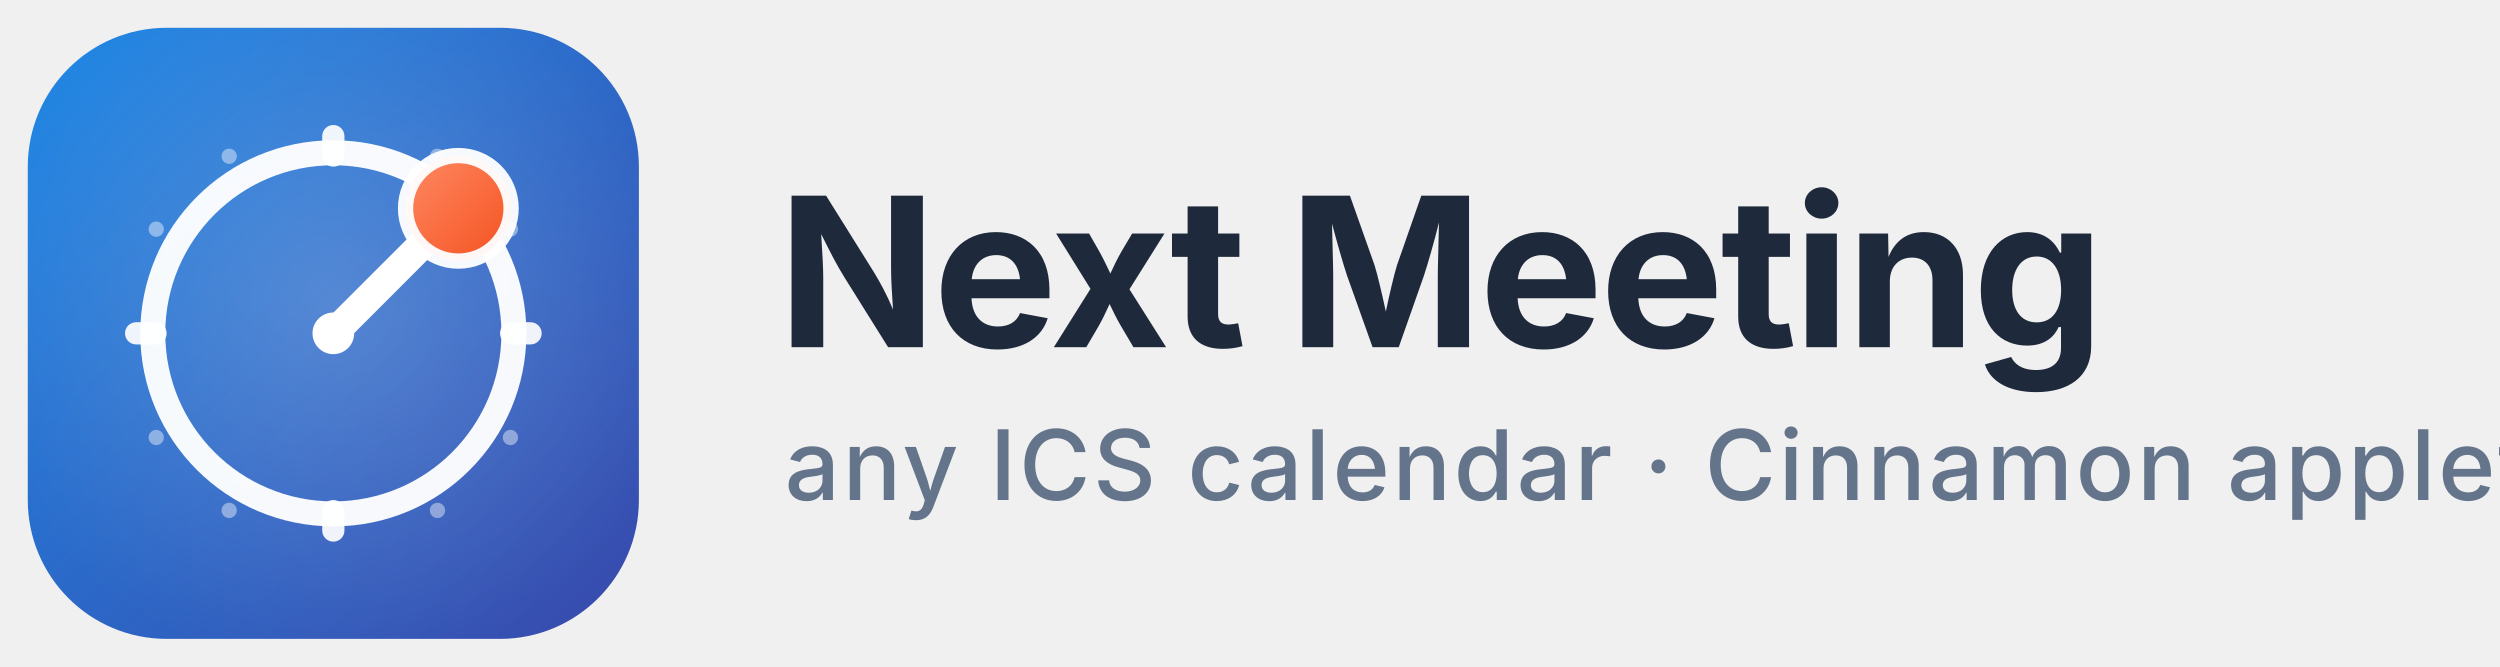
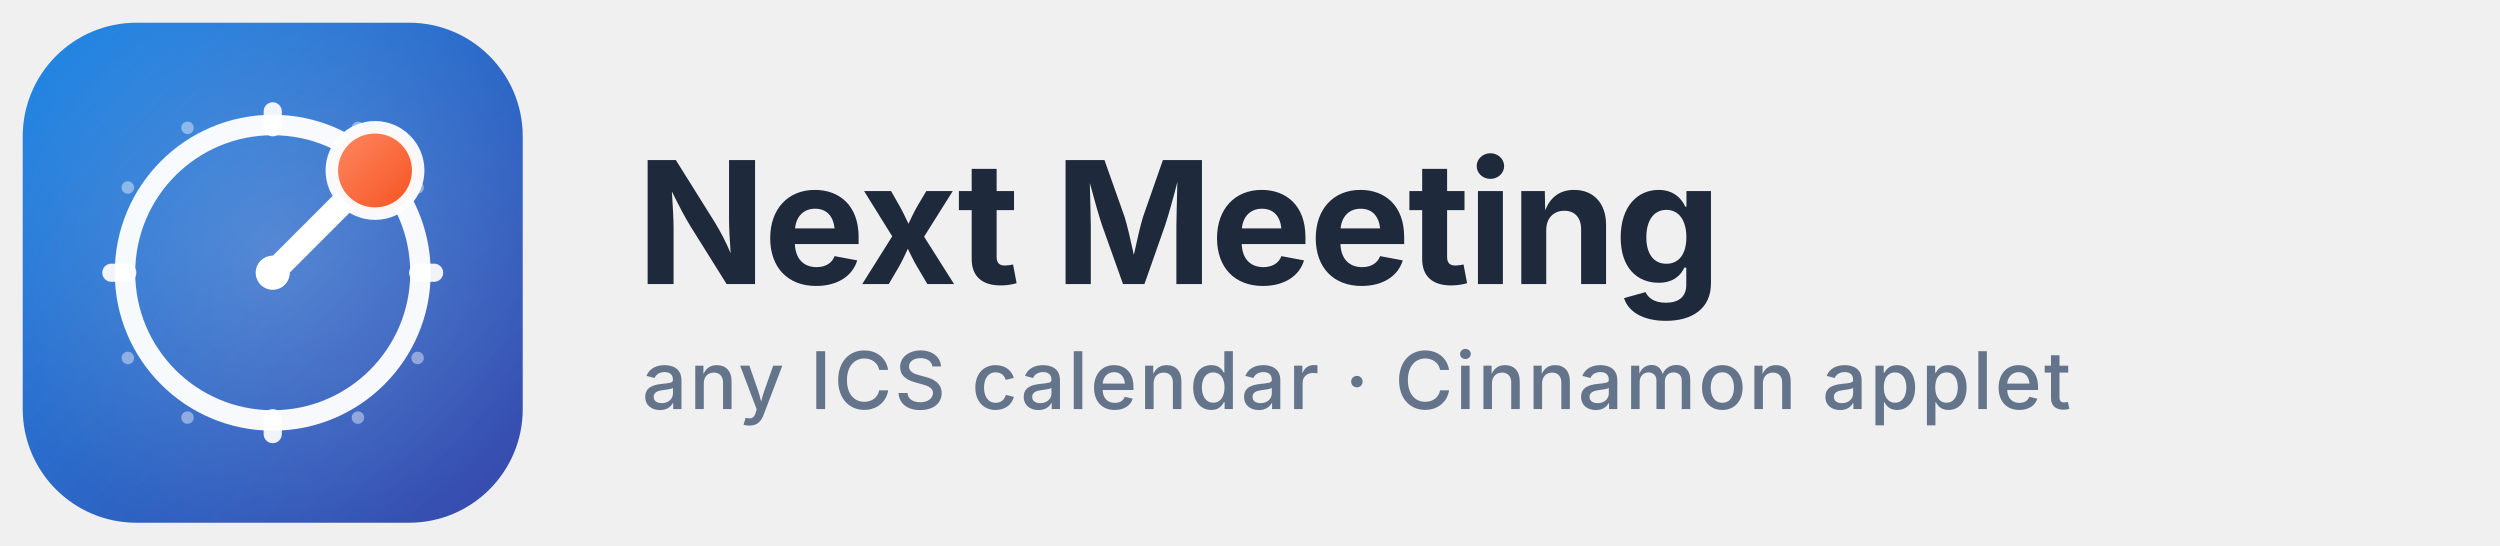
- <svg xmlns="http://www.w3.org/2000/svg" viewBox="0 0 360 96" width="360" height="96" role="img" aria-label="Next Meeting logo">
+ <svg xmlns="http://www.w3.org/2000/svg" viewBox="0 0 440 96" width="440" height="96" role="img" aria-label="Next Meeting logo">
  <defs>
    <linearGradient id="lg-tile" x1="0" y1="0" x2="1" y2="1">
      <stop offset="0%" stop-color="#1e88e5" />
      <stop offset="100%" stop-color="#3949ab" />
    </linearGradient>
    <radialGradient id="lg-glow" cx="0.5" cy="0.45" r="0.6">
      <stop offset="0%" stop-color="#ffffff" stop-opacity="0.20" />
      <stop offset="100%" stop-color="#ffffff" stop-opacity="0" />
    </radialGradient>
    <linearGradient id="lg-accent" x1="0" y1="0" x2="1" y2="1">
      <stop offset="0%" stop-color="#ff8a65" />
      <stop offset="100%" stop-color="#f4511e" />
    </linearGradient>
  </defs>
  <g transform="translate(4 4)">
    <rect x="0" y="0" width="88" height="88" rx="20" ry="20" fill="url(#lg-tile)" />
    <rect x="0" y="0" width="88" height="88" rx="20" ry="20" fill="url(#lg-glow)" />
    <circle cx="44" cy="44" r="26" fill="none" stroke="#ffffff" stroke-width="3.6" stroke-opacity="0.96" />
    <g fill="#ffffff" fill-opacity="0.92">
      <rect x="42.4" y="14" width="3.2" height="6" rx="1.6" />
      <rect x="68" y="42.4" width="6" height="3.2" rx="1.6" />
      <rect x="42.4" y="68" width="3.2" height="6" rx="1.6" />
      <rect x="14" y="42.4" width="6" height="3.2" rx="1.6" />
    </g>
    <g fill="#ffffff" fill-opacity="0.42">
      <circle cx="59" cy="18.5" r="1.1" />
      <circle cx="69.5" cy="29" r="1.1" />
      <circle cx="69.5" cy="59" r="1.1" />
      <circle cx="59" cy="69.5" r="1.1" />
      <circle cx="29" cy="69.5" r="1.1" />
      <circle cx="18.5" cy="59" r="1.1" />
      <circle cx="18.5" cy="29" r="1.1" />
      <circle cx="29" cy="18.5" r="1.1" />
    </g>
    <line x1="44" y1="44" x2="60" y2="28" stroke="#ffffff" stroke-width="4.2" stroke-linecap="round" />
    <circle cx="44" cy="44" r="3" fill="#ffffff" />
    <circle cx="62" cy="26" r="7.6" fill="url(#lg-accent)" />
    <circle cx="62" cy="26" r="7.6" fill="none" stroke="#ffffff" stroke-width="2.2" stroke-opacity="0.95" />
  </g>
  <g font-family="Inter, -apple-system, system-ui, 'Segoe UI', Roboto, 'Helvetica Neue', Arial, sans-serif" fill="#1e293b">
    <text x="112" y="50" font-size="30" font-weight="700" letter-spacing="-0.5">Next Meeting</text>
    <text x="113" y="72" font-size="14" font-weight="500" fill="#64748b" letter-spacing="0.4">any ICS calendar · Cinnamon applet</text>
  </g>
</svg>
